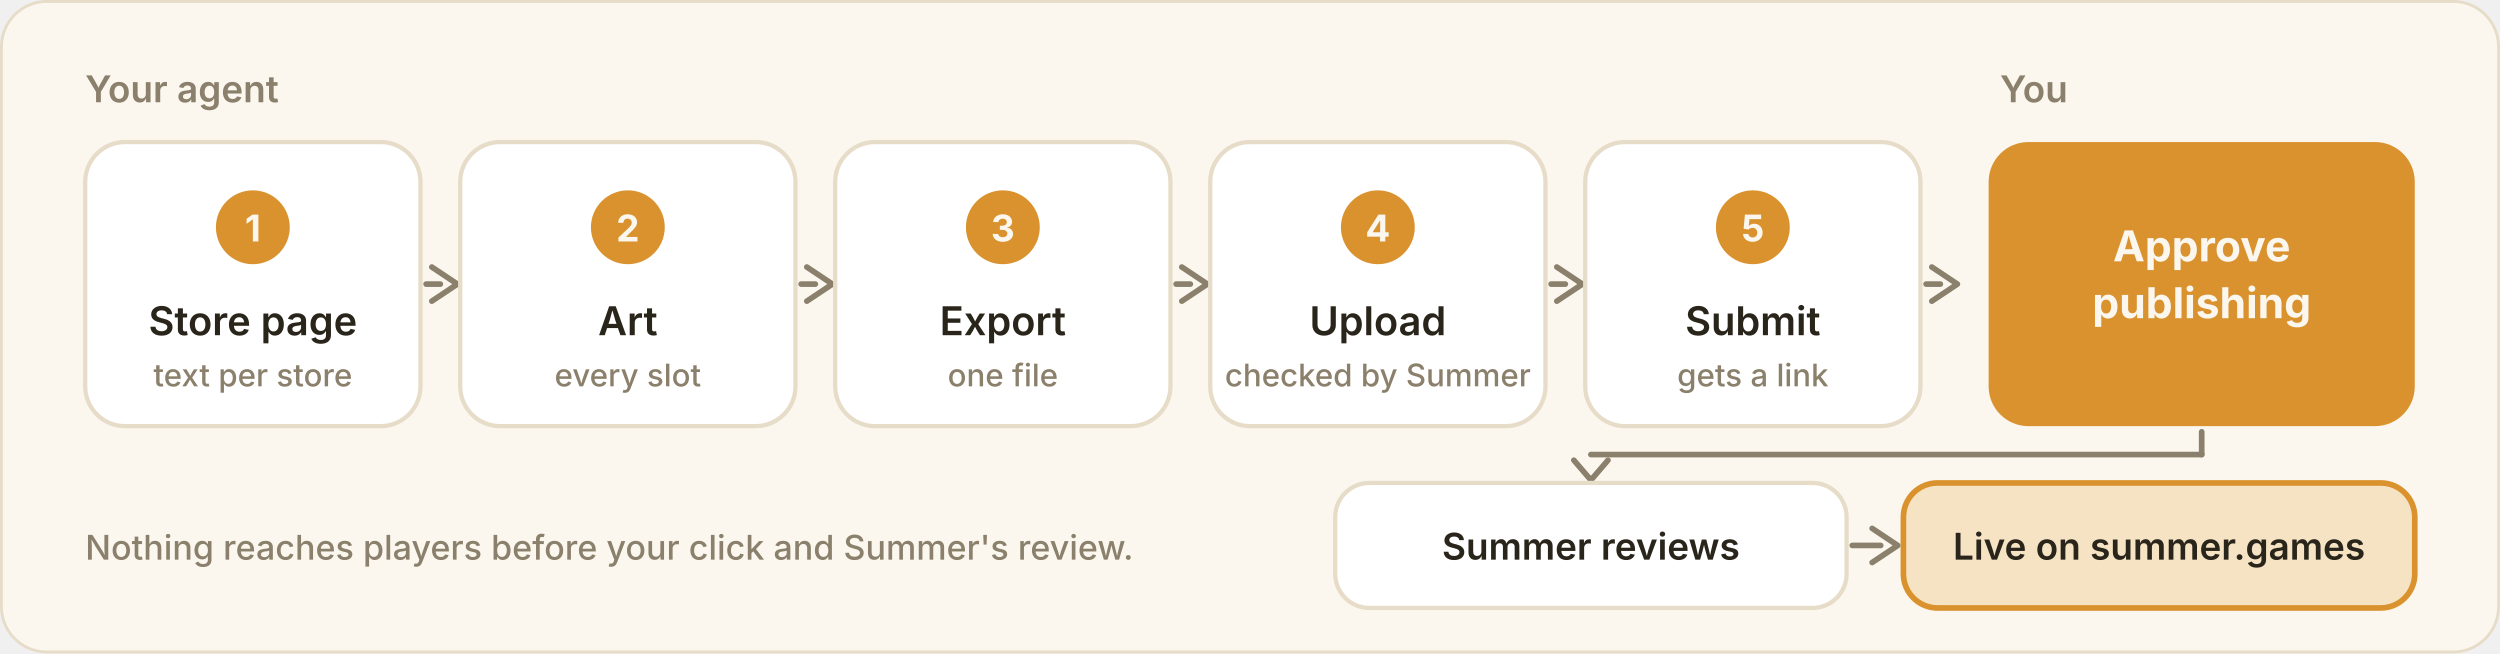
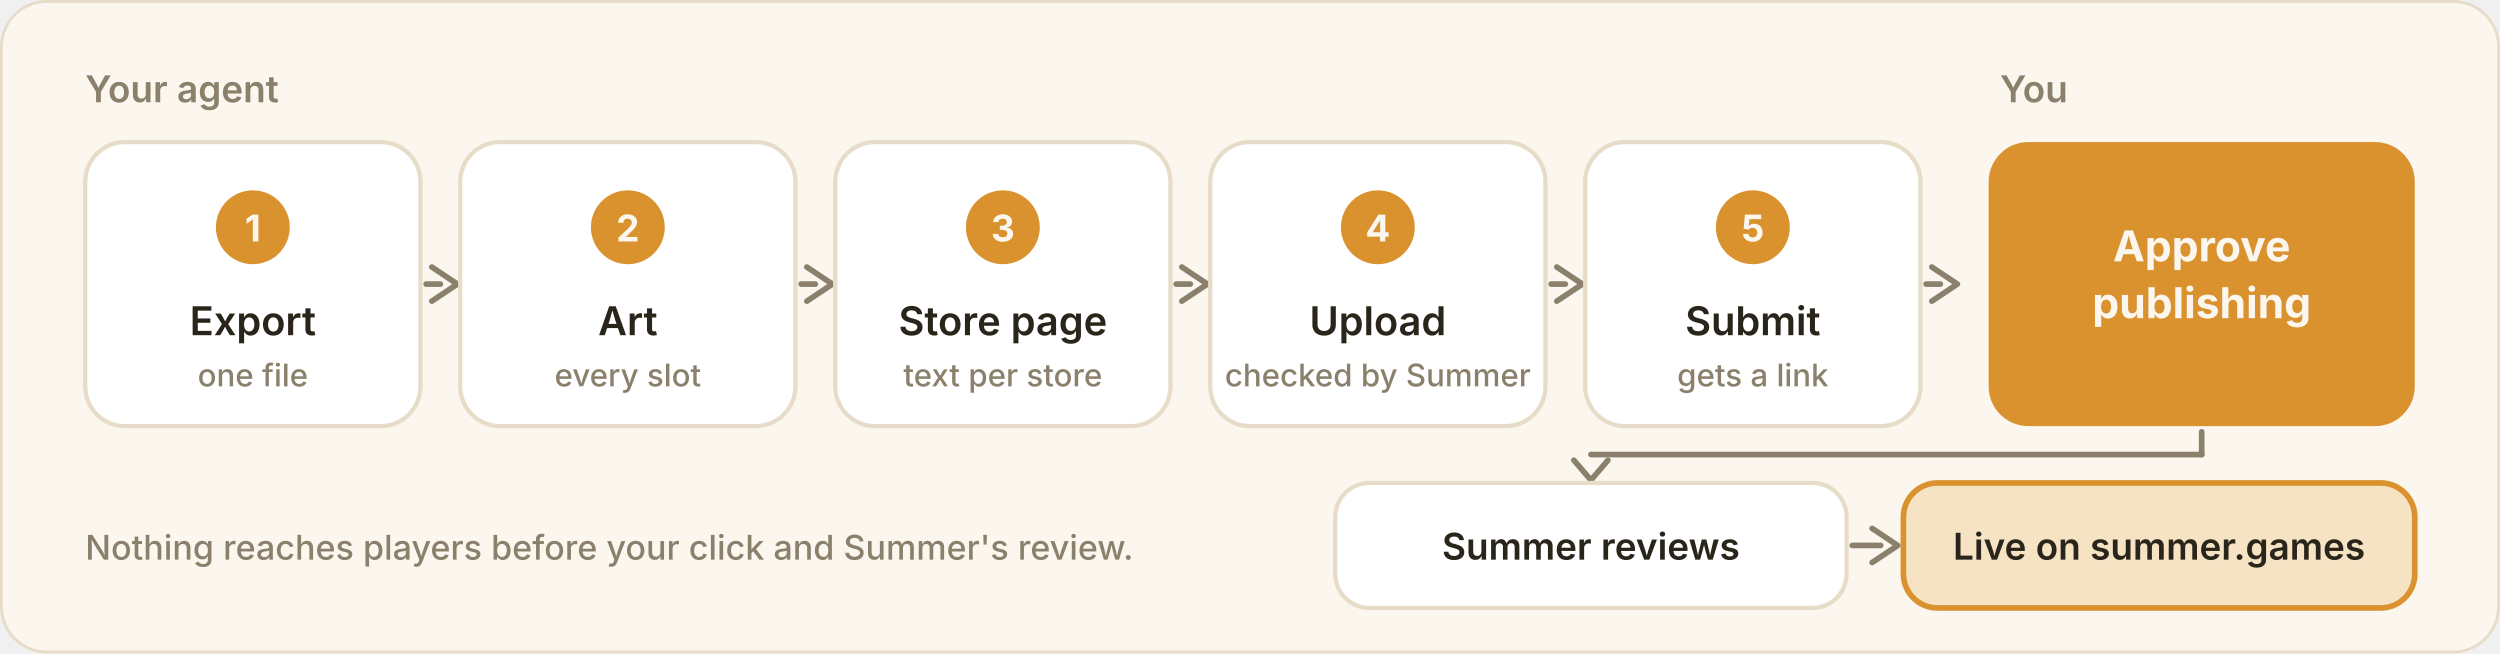
<svg xmlns="http://www.w3.org/2000/svg" viewBox="0 0 880 230" width="880" height="230" font-family="Inter, -apple-system, 'Segoe UI', Helvetica, Arial, sans-serif">
  <rect x="0.5" y="0.5" width="879" height="229" rx="16" fill="#fbf7ef" stroke="#e6dcc8" />
  <text x="30" y="36" font-size="13" font-weight="600" fill="#8a806b" text-anchor="start" opacity="1">Your agent</text>
  <text x="704" y="36" font-size="13" font-weight="600" fill="#8a806b" text-anchor="start" opacity="1">You</text>
  <rect x="30" y="50" width="118" height="100" rx="14" fill="#ffffff" stroke="#e6dcc8" stroke-width="1.5" opacity="1" />
  <circle cx="89" cy="80" r="13" fill="#d9922e" />
  <text x="89" y="85" font-size="13" font-weight="700" fill="#fbf7ef" text-anchor="middle" opacity="1">1</text>
-   <text x="89" y="118" font-size="14" font-weight="600" fill="#2a251b" text-anchor="middle" opacity="1">Store page</text>
-   <text x="89" y="136" font-size="11" font-weight="500" fill="#8a806b" text-anchor="middle" opacity="1">text per store</text>
+   <text x="89" y="118" font-size="14" font-weight="600" fill="#2a251b" text-anchor="middle" opacity="1">Export</text>
+   <text x="89" y="136" font-size="11" font-weight="500" fill="#8a806b" text-anchor="middle" opacity="1">one file</text>
  <line x1="150" y1="100" x2="155" y2="100" stroke="#8a806b" stroke-width="2" stroke-linecap="round" opacity="1" />
  <path d="M 152 94 L 161 100 L 152 106" fill="none" stroke="#8a806b" stroke-width="2" stroke-linecap="round" stroke-linejoin="round" />
  <rect x="162" y="50" width="118" height="100" rx="14" fill="#ffffff" stroke="#e6dcc8" stroke-width="1.5" opacity="1" />
  <circle cx="221" cy="80" r="13" fill="#d9922e" />
  <text x="221" y="85" font-size="13" font-weight="700" fill="#fbf7ef" text-anchor="middle" opacity="1">2</text>
  <text x="221" y="118" font-size="14" font-weight="600" fill="#2a251b" text-anchor="middle" opacity="1">Art</text>
  <text x="221" y="136" font-size="11" font-weight="500" fill="#8a806b" text-anchor="middle" opacity="1">every slot</text>
  <line x1="282" y1="100" x2="287" y2="100" stroke="#8a806b" stroke-width="2" stroke-linecap="round" opacity="1" />
  <path d="M 284 94 L 293 100 L 284 106" fill="none" stroke="#8a806b" stroke-width="2" stroke-linecap="round" stroke-linejoin="round" />
  <rect x="294" y="50" width="118" height="100" rx="14" fill="#ffffff" stroke="#e6dcc8" stroke-width="1.5" opacity="1" />
  <circle cx="353" cy="80" r="13" fill="#d9922e" />
  <text x="353" y="85" font-size="13" font-weight="700" fill="#fbf7ef" text-anchor="middle" opacity="1">3</text>
-   <text x="353" y="118" font-size="14" font-weight="600" fill="#2a251b" text-anchor="middle" opacity="1">Export</text>
-   <text x="353" y="136" font-size="11" font-weight="500" fill="#8a806b" text-anchor="middle" opacity="1">one file</text>
+   <text x="353" y="118" font-size="14" font-weight="600" fill="#2a251b" text-anchor="middle" opacity="1">Store page</text>
+   <text x="353" y="136" font-size="11" font-weight="500" fill="#8a806b" text-anchor="middle" opacity="1">text per store</text>
  <line x1="414" y1="100" x2="419" y2="100" stroke="#8a806b" stroke-width="2" stroke-linecap="round" opacity="1" />
  <path d="M 416 94 L 425 100 L 416 106" fill="none" stroke="#8a806b" stroke-width="2" stroke-linecap="round" stroke-linejoin="round" />
  <rect x="426" y="50" width="118" height="100" rx="14" fill="#ffffff" stroke="#e6dcc8" stroke-width="1.5" opacity="1" />
  <circle cx="485" cy="80" r="13" fill="#d9922e" />
  <text x="485" y="85" font-size="13" font-weight="700" fill="#fbf7ef" text-anchor="middle" opacity="1">4</text>
  <text x="485" y="118" font-size="14" font-weight="600" fill="#2a251b" text-anchor="middle" opacity="1">Upload</text>
  <text x="485" y="136" font-size="11" font-weight="500" fill="#8a806b" text-anchor="middle" opacity="1">checked by Summer</text>
  <line x1="546" y1="100" x2="551" y2="100" stroke="#8a806b" stroke-width="2" stroke-linecap="round" opacity="1" />
  <path d="M 548 94 L 557 100 L 548 106" fill="none" stroke="#8a806b" stroke-width="2" stroke-linecap="round" stroke-linejoin="round" />
  <rect x="558" y="50" width="118" height="100" rx="14" fill="#ffffff" stroke="#e6dcc8" stroke-width="1.5" opacity="1" />
  <circle cx="617" cy="80" r="13" fill="#d9922e" />
  <text x="617" y="85" font-size="13" font-weight="700" fill="#fbf7ef" text-anchor="middle" opacity="1">5</text>
  <text x="617" y="118" font-size="14" font-weight="600" fill="#2a251b" text-anchor="middle" opacity="1">Submit</text>
  <text x="617" y="136" font-size="11" font-weight="500" fill="#8a806b" text-anchor="middle" opacity="1">gets a link</text>
  <line x1="678" y1="100" x2="683" y2="100" stroke="#8a806b" stroke-width="2" stroke-linecap="round" opacity="1" />
  <path d="M 680 94 L 689 100 L 680 106" fill="none" stroke="#8a806b" stroke-width="2" stroke-linecap="round" stroke-linejoin="round" />
  <rect x="700" y="50" width="150" height="100" rx="14" fill="#d9922e" opacity="1" />
  <text x="775" y="92" font-size="15" font-weight="700" fill="#fbf7ef" text-anchor="middle" opacity="1">Approve</text>
  <text x="775" y="112" font-size="15" font-weight="700" fill="#fbf7ef" text-anchor="middle" opacity="1">publishing</text>
  <line x1="775" y1="152" x2="775" y2="160" stroke="#8a806b" stroke-width="2" stroke-linecap="round" opacity="1" />
  <line x1="775" y1="160" x2="560" y2="160" stroke="#8a806b" stroke-width="2" stroke-linecap="round" opacity="1" />
  <path d="M 554 162 L 560 169 L 566 162" fill="none" stroke="#8a806b" stroke-width="2" stroke-linecap="round" stroke-linejoin="round" />
  <rect x="470" y="170" width="180" height="44" rx="12" fill="#ffffff" stroke="#e6dcc8" stroke-width="1.5" opacity="1" />
  <text x="560" y="197" font-size="13" font-weight="600" fill="#2a251b" text-anchor="middle" opacity="1">Summer reviews</text>
  <rect x="670" y="170" width="180" height="44" rx="12" fill="#f6e3c4" stroke="#d9922e" stroke-width="2" opacity="1" />
  <text x="760" y="197" font-size="13" font-weight="600" fill="#2a251b" text-anchor="middle" opacity="1">Live on summer.games</text>
  <line x1="652" y1="192" x2="662" y2="192" stroke="#8a806b" stroke-width="2" stroke-linecap="round" opacity="1" />
  <path d="M 659 186 L 668 192 L 659 198" fill="none" stroke="#8a806b" stroke-width="2" stroke-linecap="round" stroke-linejoin="round" />
  <text x="30" y="197" font-size="12" font-weight="500" fill="#8a806b" text-anchor="start" opacity="1">Nothing reaches players before your click and Summer's review.</text>
</svg>
